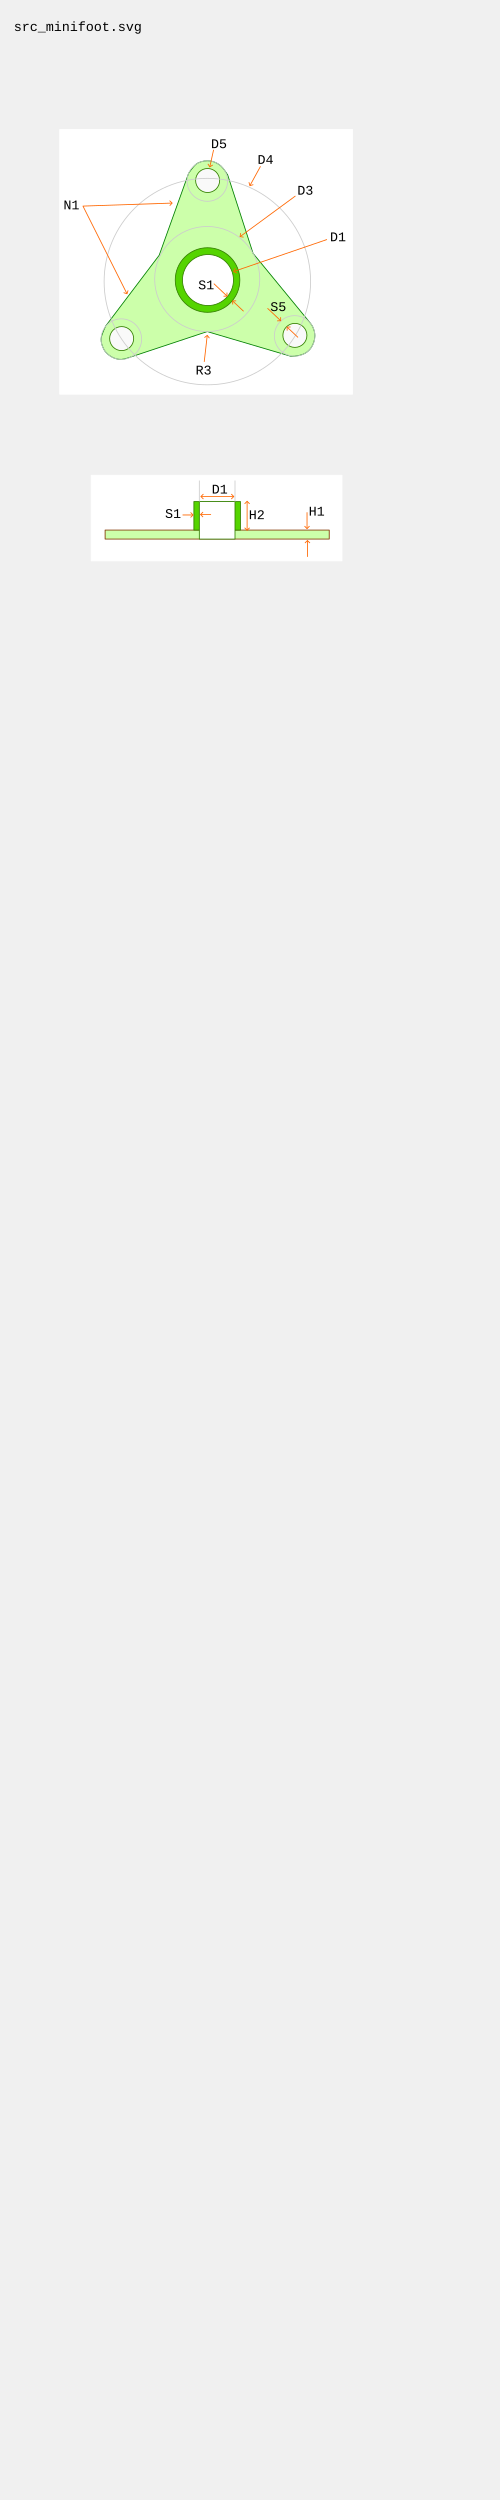
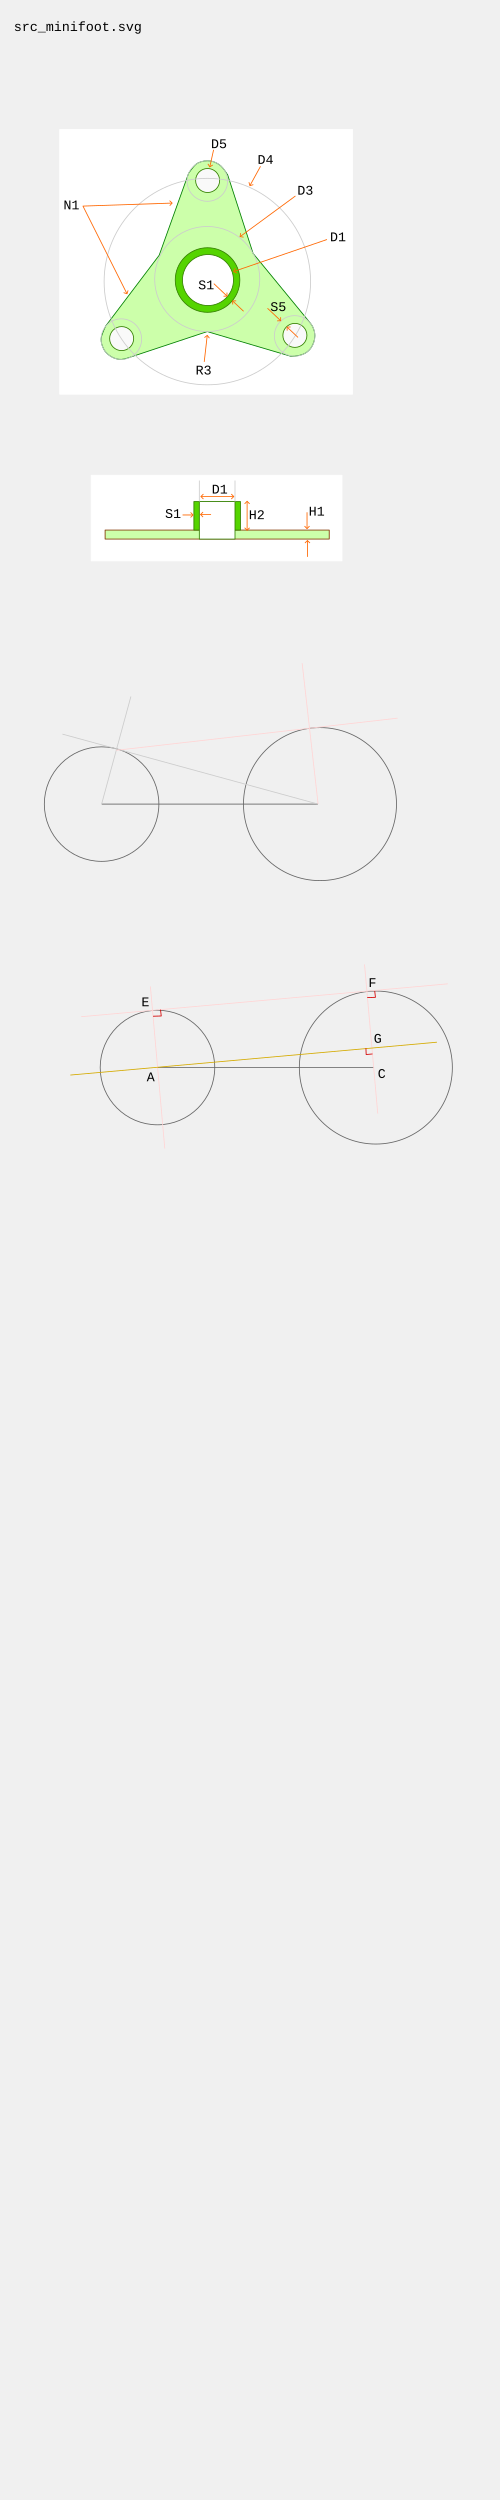
<svg xmlns="http://www.w3.org/2000/svg" width="600" height="3000" viewBox="0 0 158.75 793.75" version="1.1" id="svg1">
  <defs id="defs1">
+     <rect x="278.005" y="1477.647" width="70.099" height="45.405" id="rect28" />
+     <rect x="270.836" y="1438.614" width="75.675" height="66.116" id="rect27" />
+     <rect x="268.446" y="1445.784" width="99.572" height="50.184" id="rect26" />
+     <rect x="292.343" y="1462.512" width="62.929" height="50.184" id="rect25" />
+     <rect x="374.39" y="1429.852" width="81.251" height="69.302" id="rect24" />
    <rect x="427.053" y="539.672" width="44.147" height="35.588" id="rect22" />
    <rect x="438.315" y="551.835" width="41.894" height="29.281" id="rect21" />
    <rect x="416.692" y="594.63" width="55.859" height="37.39" id="rect20" />
    <rect x="234.699" y="435.161" width="47.3" height="28.831" id="rect17" />
    <rect x="413.088" y="358.58" width="39.192" height="26.128" id="rect16" />
    <rect x="387.861" y="316.235" width="35.588" height="25.677" id="rect15" />
    <marker style="overflow:visible" id="ArrowWide" refX="0" refY="0" orient="auto-start-reverse" markerWidth="1" markerHeight="1" viewBox="0 0 1 1" preserveAspectRatio="xMidYMid">
      <path style="fill:none;stroke:context-stroke;stroke-width:1;stroke-linecap:butt" d="M 3,-3 0,0 3,3" transform="rotate(180,0.125,0)" id="path10" />
    </marker>
    <rect x="76.131" y="236.951" width="45.048" height="33.335" id="rect9" />
    <rect x="253.168" y="163.523" width="34.687" height="22.524" id="rect8" />
    <rect x="309.028" y="182.443" width="44.147" height="25.677" id="rect7" />
    <rect x="356.778" y="219.383" width="46.85" height="30.182" id="rect6" />
    <rect x="395.97" y="275.242" width="44.147" height="31.984" id="rect5" />
    <rect x="0" y="28.031" width="243.361" height="59.885" id="rect1" />
    <marker style="overflow:visible" id="ArrowWide-9" refX="0" refY="0" orient="auto-start-reverse" markerWidth="1" markerHeight="1" viewBox="0 0 1 1" preserveAspectRatio="xMidYMid">
      <path style="fill:none;stroke:context-stroke;stroke-width:1;stroke-linecap:butt" d="M 3,-3 0,0 3,3" transform="rotate(180,0.125,0)" id="path10-3" />
    </marker>
    <marker style="overflow:visible" id="ArrowWide-9-4" refX="0" refY="0" orient="auto-start-reverse" markerWidth="1" markerHeight="1" viewBox="0 0 1 1" preserveAspectRatio="xMidYMid">
      <path style="fill:none;stroke:context-stroke;stroke-width:1;stroke-linecap:butt" d="M 3,-3 0,0 3,3" transform="rotate(180,0.125,0)" id="path10-3-5" />
    </marker>
    <marker style="overflow:visible" id="ArrowWide-0" refX="0" refY="0" orient="auto-start-reverse" markerWidth="1" markerHeight="1" viewBox="0 0 1 1" preserveAspectRatio="xMidYMid">
      <path style="fill:none;stroke:context-stroke;stroke-width:1;stroke-linecap:butt" d="M 3,-3 0,0 3,3" transform="rotate(180,0.125,0)" id="path10-36" />
    </marker>
    <marker style="overflow:visible" id="ArrowWide-3" refX="0" refY="0" orient="auto-start-reverse" markerWidth="1" markerHeight="1" viewBox="0 0 1 1" preserveAspectRatio="xMidYMid">
      <path style="fill:none;stroke:context-stroke;stroke-width:1;stroke-linecap:butt" d="M 3,-3 0,0 3,3" transform="rotate(180,0.125,0)" id="path10-7" />
    </marker>
    <marker style="overflow:visible" id="ArrowWide-7" refX="0" refY="0" orient="auto-start-reverse" markerWidth="1" markerHeight="1" viewBox="0 0 1 1" preserveAspectRatio="xMidYMid">
      <path style="fill:none;stroke:context-stroke;stroke-width:1;stroke-linecap:butt" d="M 3,-3 0,0 3,3" transform="rotate(180,0.125,0)" id="path10-4" />
    </marker>
    <marker style="overflow:visible" id="ArrowWide-3-4" refX="0" refY="0" orient="auto-start-reverse" markerWidth="1" markerHeight="1" viewBox="0 0 1 1" preserveAspectRatio="xMidYMid">
      <path style="fill:none;stroke:context-stroke;stroke-width:1;stroke-linecap:butt" d="M 3,-3 0,0 3,3" transform="rotate(180,0.125,0)" id="path10-7-3" />
    </marker>
    <rect x="387.861" y="316.235" width="35.588" height="25.677" id="rect15-4" />
  </defs>
  <g id="layer1">
    <rect style="fill:#ffffff;stroke:#ffffff;stroke-width:0.265;stroke-linejoin:round" id="rect23" width="79.618" height="27.175" x="28.963" y="150.893" />
    <rect style="fill:#ffffff;stroke:#ffffff;stroke-width:0.265;stroke-linejoin:round" id="rect18" width="92.967" height="84.028" x="18.951" y="41.12" />
    <path style="fill:#ccffaa;stroke:#008000;stroke-width:0.265;stroke-linejoin:round" d="m 80.359,80.457 -8.067,-24.916 c 0,0 -1.258,-2.057 -2.15,-2.842 -0.683,-0.601 -1.509,-1.056 -2.368,-1.356 -0.618,-0.216 -1.287,-0.299 -1.943,-0.3 -0.639,-0.001 -1.284,0.1 -1.895,0.285 -0.576,0.175 -1.158,0.4 -1.634,0.769 -0.996,0.772 -2.413,2.91 -2.413,2.91 L 50.536,81.048 33.606,103.44 c 0,0 -1.45,2.735 -1.509,4.232 -0.044,1.117 0.373,2.238 0.873,3.237 0.266,0.53 0.66,1.002 1.1,1.4 0.633,0.573 1.367,1.061 2.161,1.373 0.726,0.285 1.522,0.453 2.302,0.426 1.072,-0.037 3.117,-0.805 3.117,-0.805 l 24.138,-8.026 26.468,7.82 c 0,0 0.861,0.05 1.285,-0.009 1.134,-0.158 2.314,-0.351 3.31,-0.916 0.823,-0.467 1.557,-1.154 2.052,-1.96 0.649,-1.056 1.036,-2.321 1.074,-3.56 0.03,-0.983 -0.29,-1.966 -0.676,-2.871 -0.189,-0.444 -0.787,-1.215 -0.787,-1.215 z" id="path5" />
    <circle style="fill:#55d400;stroke:#338000;stroke-width:0.265;stroke-linejoin:round" id="path1-3" cx="65.896" cy="88.91" r="10.25" />
    <text xml:space="preserve" transform="matrix(0.2645833,0,0,0.2645833,4.38252,-1.348468)" id="text1" style="font-size:16px;line-height:normal;font-family:'Liberation Mono';-inkscape-font-specification:'Liberation Mono';text-decoration-color:#000000;white-space:pre;shape-inside:url(#rect1);display:inline;fill:#000000;stroke-width:1;-inkscape-stroke:none;stop-color:#000000">
-       <tspan x="0" y="42.268" id="tspan3">src_minifoot.svg</tspan>
+       <tspan x="0" y="42.268" id="tspan1">src_minifoot.svg</tspan>
    </text>
    <circle style="fill:#ffffff;stroke:#338000;stroke-width:0.265;stroke-linejoin:round" id="path1" cx="66.031" cy="88.915" r="8.105" />
    <circle style="fill:#f9f9f9;stroke:#338000;stroke-width:0.265;stroke-linejoin:round" id="path1-36" cx="65.921" cy="57.312" r="3.814" />
    <circle style="fill:none;stroke:#cccccc;stroke-width:0.265;stroke-linejoin:round" id="path1-1-1" cx="65.789" cy="88.59" r="16.686" />
    <circle style="fill:none;stroke:#cccccc;stroke-width:0.265;stroke-linejoin:round" id="path1-1-1-0" cx="65.831" cy="57.478" r="6.436" />
    <circle style="fill:#f9f9f9;stroke:#338000;stroke-width:0.265;stroke-linejoin:round" id="path1-36-9" cx="93.631" cy="106.485" r="3.814" />
    <circle style="fill:none;stroke:#cccccc;stroke-width:0.265;stroke-linejoin:round" id="path1-1-1-0-2" cx="93.541" cy="106.651" r="6.436" />
    <circle style="fill:#f9f9f9;stroke:#338000;stroke-width:0.265;stroke-linejoin:round" id="path1-36-9-3" cx="38.623" cy="107.505" r="3.814" />
    <circle style="fill:none;stroke:#cccccc;stroke-width:0.265;stroke-linejoin:round" id="path1-1-1-0-2-6" cx="38.533" cy="107.672" r="6.436" />
    <path style="fill:none;stroke:#ffb380;stroke-width:0.265;stroke-linejoin:round" d="m 236.471,51.728 10.012,32.181 24.076,28.844" id="path2" />
    <path style="fill:none;stroke:#ffb380;stroke-width:0.265;stroke-linejoin:round" d="m 269.128,120.142 -36.71,-10.727 -35.518,11.681" id="path3" />
    <path style="fill:none;stroke:#ffb380;stroke-width:0.265;stroke-linejoin:round" d="M 228.604,52.92 217.162,85.101 194.993,114.421" id="path4" />
    <circle style="fill:none;stroke:#cccccc;stroke-width:0.265;stroke-linejoin:round" id="path1-1" cx="65.837" cy="89.401" r="32.777" />
    <text xml:space="preserve" transform="scale(0.2645833)" id="text5" style="font-size:16px;line-height:normal;font-family:'Liberation Mono';-inkscape-font-specification:'Liberation Mono';text-decoration-color:#000000;white-space:pre;shape-inside:url(#rect5);display:inline;fill:#000000;stroke-width:1;-inkscape-stroke:none;stop-color:#000000">
-       <tspan x="395.969" y="289.479" id="tspan4">D1</tspan>
+       <tspan x="395.969" y="289.479" id="tspan2">D1</tspan>
    </text>
    <text xml:space="preserve" transform="scale(0.2645833)" id="text6" style="font-size:16px;line-height:normal;font-family:'Liberation Mono';-inkscape-font-specification:'Liberation Mono';text-decoration-color:#000000;white-space:pre;shape-inside:url(#rect6);display:inline;fill:#000000;stroke-width:1;-inkscape-stroke:none;stop-color:#000000">
-       <tspan x="356.777" y="233.619" id="tspan5">D3</tspan>
+       <tspan x="356.777" y="233.619" id="tspan3">D3</tspan>
    </text>
    <text xml:space="preserve" transform="scale(0.2645833)" id="text7" style="font-size:16px;line-height:normal;font-family:'Liberation Mono';-inkscape-font-specification:'Liberation Mono';text-decoration-color:#000000;white-space:pre;shape-inside:url(#rect7);display:inline;fill:#000000;stroke-width:1;-inkscape-stroke:none;stop-color:#000000">
-       <tspan x="309.027" y="196.68" id="tspan6">D4</tspan>
+       <tspan x="309.027" y="196.68" id="tspan4">D4</tspan>
    </text>
    <text xml:space="preserve" transform="scale(0.2645833)" id="text8" style="font-size:16px;line-height:normal;font-family:'Liberation Mono';-inkscape-font-specification:'Liberation Mono';text-decoration-color:#000000;white-space:pre;shape-inside:url(#rect8);display:inline;fill:#000000;stroke-width:1;-inkscape-stroke:none;stop-color:#000000">
-       <tspan x="253.168" y="177.76" id="tspan7">D5</tspan>
+       <tspan x="253.168" y="177.76" id="tspan5">D5</tspan>
    </text>
    <text xml:space="preserve" transform="scale(0.2645833)" id="text9" style="font-size:16px;line-height:normal;font-family:'Liberation Mono';-inkscape-font-specification:'Liberation Mono';text-decoration-color:#000000;white-space:pre;shape-inside:url(#rect9);display:inline;fill:#000000;stroke-width:1;-inkscape-stroke:none;stop-color:#000000">
-       <tspan x="76.131" y="251.188" id="tspan8">N1</tspan>
+       <tspan x="76.131" y="251.188" id="tspan6">N1</tspan>
    </text>
    <path style="fill:#f9f9f9;stroke:#ff6600;stroke-width:0.265;stroke-linejoin:round;marker-start:url(#ArrowWide)" d="M 72.034,93.969 67.885,90.054" id="path9" />
    <path style="fill:#f9f9f9;stroke:#ff6600;stroke-width:0.265;stroke-linejoin:round;marker-start:url(#ArrowWide-9)" d="m 73.905,95.597 3.431,3.235" id="path9-4" />
    <path style="fill:#f9f9f9;stroke:#ff6600;stroke-width:0.265;stroke-linejoin:round;marker-start:url(#ArrowWide-0)" d="m 89.079,101.79 -4.149,-3.914" id="path9-6" />
    <path style="fill:#f9f9f9;stroke:#ff6600;stroke-width:0.265;stroke-linejoin:round;marker-start:url(#ArrowWide-9-4)" d="m 91.188,103.895 3.431,3.235" id="path9-4-3" />
    <path style="fill:#f9f9f9;stroke:#ff6600;stroke-width:0.265;stroke-linejoin:round;marker-end:url(#ArrowWide)" d="M 103.813,76.042 74.255,86.174" id="path11" />
    <path style="fill:#f9f9f9;stroke:#ff6600;stroke-width:0.265;stroke-linejoin:round;marker-end:url(#ArrowWide)" d="M 93.802,62.217 76.281,75.089" id="path12" />
    <path style="fill:#f9f9f9;stroke:#ff6600;stroke-width:0.265;stroke-linejoin:round;marker-end:url(#ArrowWide)" d="m 82.717,52.801 -3.337,6.079" id="path13" />
    <path style="fill:#f9f9f9;stroke:#ff6600;stroke-width:0.265;stroke-linejoin:round;marker-end:url(#ArrowWide)" d="m 67.818,47.556 -1.192,5.363" id="path14" />
    <path style="fill:none;stroke:#ff6600;stroke-width:0.265;stroke-linejoin:round;marker-end:url(#ArrowWide);marker-start:url(#ArrowWide)" d="M 54.588,64.481 26.341,65.435 40.286,93.206" id="path15" />
    <text xml:space="preserve" transform="matrix(0.2645833,0,0,0.2645833,-39.68988,4.409986)" id="text15" style="font-size:16px;line-height:normal;font-family:'Liberation Mono';-inkscape-font-specification:'Liberation Mono';text-decoration-color:#000000;white-space:pre;shape-inside:url(#rect15);display:inline;fill:#000000;stroke-width:1;-inkscape-stroke:none;stop-color:#000000">
-       <tspan x="387.861" y="330.471" id="tspan9">S1</tspan>
+       <tspan x="387.861" y="330.471" id="tspan7">S1</tspan>
    </text>
    <text xml:space="preserve" transform="matrix(0.2645833,0,0,0.2645833,-50.22079,77.00786)" id="text15-4" style="font-size:16px;line-height:normal;font-family:'Liberation Mono';-inkscape-font-specification:'Liberation Mono';text-decoration-color:#000000;white-space:pre;shape-inside:url(#rect15-4);display:inline;fill:#000000;stroke-width:1;-inkscape-stroke:none;stop-color:#000000">
-       <tspan x="387.861" y="330.471" id="tspan10">S1</tspan>
+       <tspan x="387.861" y="330.471" id="tspan8">S1</tspan>
    </text>
    <text xml:space="preserve" transform="matrix(0.2645833,0,0,0.2645833,-23.4802,0.1191888)" id="text16" style="font-size:16px;line-height:normal;font-family:'Liberation Mono';-inkscape-font-specification:'Liberation Mono';text-decoration-color:#000000;white-space:pre;shape-inside:url(#rect16);display:inline;fill:#000000;stroke-width:1;-inkscape-stroke:none;stop-color:#000000">
-       <tspan x="413.088" y="372.817" id="tspan11">S5</tspan>
+       <tspan x="413.088" y="372.817" id="tspan9">S5</tspan>
    </text>
    <text xml:space="preserve" transform="scale(0.2645833)" id="text17" style="font-size:16px;line-height:normal;font-family:'Liberation Mono';-inkscape-font-specification:'Liberation Mono';text-decoration-color:#000000;white-space:pre;shape-inside:url(#rect17);display:inline;fill:#000000;stroke-width:1;-inkscape-stroke:none;stop-color:#000000">
-       <tspan x="234.699" y="449.399" id="tspan12">R3</tspan>
+       <tspan x="234.699" y="449.399" id="tspan10">R3</tspan>
    </text>
    <path style="fill:none;stroke:#ff6600;stroke-width:0.265;stroke-linejoin:round;marker-end:url(#ArrowWide)" d="m 64.839,114.898 0.954,-8.343" id="path17" />
    <rect style="fill:#ccffaa;stroke:#803300;stroke-width:0.265;stroke-linejoin:round" id="rect19" width="71.156" height="2.861" x="33.373" y="168.295" />
    <rect style="fill:#55d400;stroke:#338000;stroke-width:0.265;stroke-linejoin:round" id="rect19-5" width="14.779" height="9.058" x="61.561" y="159.236" />
    <rect style="fill:#ffffff;stroke:#338000;stroke-width:0.265;stroke-linejoin:round" id="rect19-5-5" width="11.323" height="11.919" x="63.289" y="159.236" />
    <path style="fill:#ffffff;stroke:#ff6600;stroke-width:0.265;stroke-linejoin:round;marker-end:url(#ArrowWide)" d="m 97.616,176.809 v -5.125" id="path19" />
    <path style="fill:#ffffff;stroke:#ff6600;stroke-width:0.265;stroke-linejoin:round;marker-end:url(#ArrowWide-3)" d="m 97.483,162.64 v 5.125" id="path19-2" />
-     <text xml:space="preserve" transform="matrix(0.2645833,0,0,0.2645833,-12.23734,2.602526)" id="text19" style="font-size:16px;line-height:normal;font-family:'Liberation Mono';-inkscape-font-specification:'Liberation Mono';text-decoration-color:#000000;white-space:pre;shape-inside:url(#rect20);fill:#000000;stroke-width:1;-inkscape-stroke:none;stop-color:#000000">
-       <tspan x="416.691" y="608.867" id="tspan13">H1</tspan>
+     <text xml:space="preserve" transform="matrix(0.2645833,0,0,0.2645833,-12.23734,2.602526)" id="text19" style="font-size:16px;line-height:normal;font-family:'Liberation Mono';-inkscape-font-specification:'Liberation Mono';text-decoration-color:#000000;white-space:pre;shape-inside:url(#rect20);display:inline;fill:#000000;stroke-width:1;-inkscape-stroke:none;stop-color:#000000">
+       <tspan x="416.691" y="608.867" id="tspan11">H1</tspan>
    </text>
    <path style="fill:#ffffff;stroke:#ff6600;stroke-width:0.265;stroke-linejoin:round;marker-start:url(#ArrowWide);marker-end:url(#ArrowWide)" d="m 78.457,168.295 v -9.058" id="path20" />
-     <text xml:space="preserve" transform="matrix(0.2645833,0,0,0.2645833,-36.98443,15.05098)" id="text20" style="font-size:16px;line-height:normal;font-family:'Liberation Mono';-inkscape-font-specification:'Liberation Mono';text-decoration-color:#000000;white-space:pre;shape-inside:url(#rect21);fill:#000000;stroke-width:1;-inkscape-stroke:none;stop-color:#000000">
-       <tspan x="438.314" y="566.07" id="tspan14">H2</tspan>
+     <text xml:space="preserve" transform="matrix(0.2645833,0,0,0.2645833,-36.98443,15.05098)" id="text20" style="font-size:16px;line-height:normal;font-family:'Liberation Mono';-inkscape-font-specification:'Liberation Mono';text-decoration-color:#000000;white-space:pre;shape-inside:url(#rect21);display:inline;fill:#000000;stroke-width:1;-inkscape-stroke:none;stop-color:#000000">
+       <tspan x="438.314" y="566.07" id="tspan12">H2</tspan>
    </text>
    <path style="fill:#ffffff;stroke:#ff6600;stroke-width:0.265;stroke-linejoin:round;marker-start:url(#ArrowWide);marker-end:url(#ArrowWide)" d="M 63.862,157.649 H 74.159" id="path21" />
-     <text xml:space="preserve" transform="matrix(0.2645833,0,0,0.2645833,-45.76851,10.15047)" id="text21" style="font-size:16px;line-height:normal;font-family:'Liberation Mono';-inkscape-font-specification:'Liberation Mono';text-decoration-color:#000000;white-space:pre;shape-inside:url(#rect22);fill:#000000;stroke-width:1;-inkscape-stroke:none;stop-color:#000000">
-       <tspan x="427.053" y="553.908" id="tspan15">D1</tspan>
+     <text xml:space="preserve" transform="matrix(0.2645833,0,0,0.2645833,-45.76851,10.15047)" id="text21" style="font-size:16px;line-height:normal;font-family:'Liberation Mono';-inkscape-font-specification:'Liberation Mono';text-decoration-color:#000000;white-space:pre;shape-inside:url(#rect22);display:inline;fill:#000000;stroke-width:1;-inkscape-stroke:none;stop-color:#000000">
+       <tspan x="427.053" y="553.908" id="tspan13">D1</tspan>
    </text>
    <path style="fill:#ffffff;stroke:#ff6600;stroke-width:0.265;stroke-linejoin:round;marker-end:url(#ArrowWide-7)" d="m 57.964,163.497 h 3.271" id="path19-8" />
    <path style="fill:#ffffff;stroke:#ff6600;stroke-width:0.265;stroke-linejoin:round;marker-end:url(#ArrowWide-3-4)" d="M 67.008,163.364 H 63.737" id="path19-2-6" />
    <path style="fill:#ffffff;stroke:#cccccc;stroke-width:0.265;stroke-linejoin:round" d="M 63.289,159.236 V 152.562" id="path22" />
    <path style="fill:#ffffff;stroke:#cccccc;stroke-width:0.265;stroke-linejoin:round" d="M 74.612,159.236 V 152.562" id="path22-8" />
+     <path style="fill:#ffffff;stroke:#666666;stroke-width:0.265;stroke-linejoin:round" d="M 32.3,255.302 H 100.953" id="path6" />
+     <circle style="fill:none;stroke:#666666;stroke-width:0.265;stroke-linejoin:round" id="path7" cx="101.595" cy="255.302" r="24.292" />
+     <circle style="fill:none;stroke:#666666;stroke-width:0.265;stroke-linejoin:round" id="path7-3" cx="32.259" cy="255.302" r="18.182" />
+     <path style="fill:none;stroke:#cccccc;stroke-width:0.265;stroke-linejoin:round" d="M 100.953,255.302 19.821,233.083" id="path8" />
+     <path style="fill:none;stroke:#cccccc;stroke-width:0.265;stroke-linejoin:round" d="M 41.562,221.133 32.265,255.284" id="path8-1" />
+     <path style="fill:none;stroke:#ffd5d5;stroke-width:0.265;stroke-linejoin:round" d="m 36.913,238.209 89.315,-10.193" id="path16" />
+     <path style="fill:none;stroke:#ffd5d5;stroke-width:0.265;stroke-linejoin:round" d="M 100.997,255.288 95.933,210.575" id="path16-3" />
+     <path style="fill:#ffffff;stroke:#666666;stroke-width:0.265;stroke-linejoin:round" d="M 50.038,338.945 H 118.691" id="path6-6" />
+     <circle style="fill:none;stroke:#666666;stroke-width:0.265;stroke-linejoin:round" id="path7-1" cx="119.333" cy="338.945" r="24.292" />
+     <circle style="fill:none;stroke:#666666;stroke-width:0.265;stroke-linejoin:round" id="path7-3-8" cx="49.997" cy="338.945" r="18.182" />
+     <path style="fill:none;stroke:#ffd5d5;stroke-width:0.265;stroke-linejoin:round" d="M 25.782,322.799 142.175,312.367" id="path18" />
+     <path style="fill:none;stroke:#ffd5d5;stroke-width:0.265;stroke-linejoin:round" d="M 52.325,364.684 47.751,313.207" id="path18-9" />
+     <path style="fill:none;stroke:#ffd5d5;stroke-width:0.265;stroke-linejoin:round" d="m 119.939,353.578 -4.204,-47.375" id="path18-9-7" />
+     <path style="fill:none;stroke:#d4aa00;stroke-width:0.265;stroke-linejoin:round" d="M 22.334,341.33 138.727,330.898" id="path18-93" />
+     <path style="fill:none;stroke:#d40000;stroke-width:0.265;stroke-linejoin:round" d="m 48.584,322.65 2.608,-0.074 -0.224,-2.012" id="path23" />
+     <path style="fill:none;stroke:#d40000;stroke-width:0.265;stroke-linejoin:round" d="m 116.589,316.724 2.608,-0.074 -0.224,-2.012" id="path23-8" />
+     <path style="fill:none;stroke:#d40000;stroke-width:0.265;stroke-linejoin:round" d="m 116.18,332.794 0.074,2.011 2.012,-0.172" id="path23-6" />
+     <text xml:space="preserve" transform="matrix(0.2645833,0,0,0.2645833,20.86529,-39.83373)" id="text23" style="font-size:16px;line-height:normal;font-family:'Liberation Mono';-inkscape-font-specification:'Liberation Mono';text-decoration-color:#000000;white-space:pre;shape-inside:url(#rect24);fill:#000000;stroke-width:1;-inkscape-stroke:none;stop-color:#000000">
+       <tspan x="374.391" y="1444.088" id="tspan14">C</tspan>
+     </text>
+     <text xml:space="preserve" transform="matrix(0.2645833,0,0,0.2645833,-30.77103,-47.42111)" id="text24" style="font-size:16px;line-height:normal;font-family:'Liberation Mono';-inkscape-font-specification:'Liberation Mono';text-decoration-color:#000000;white-space:pre;shape-inside:url(#rect25);fill:#000000;stroke-width:1;-inkscape-stroke:none;stop-color:#000000">
+       <tspan x="292.344" y="1476.748" id="tspan15">A</tspan>
+     </text>
+     <text xml:space="preserve" transform="matrix(0.2645833,0,0,0.2645833,-26.1343,-66.81107)" id="text25" style="font-size:16px;line-height:normal;font-family:'Liberation Mono';-inkscape-font-specification:'Liberation Mono';text-decoration-color:#000000;white-space:pre;shape-inside:url(#rect26);fill:#000000;stroke-width:1;-inkscape-stroke:none;stop-color:#000000">
+       <tspan x="268.445" y="1460.02" id="tspan16">E</tspan>
+     </text>
+     <text xml:space="preserve" transform="matrix(0.2645833,0,0,0.2645833,45.3135,-71.02628)" id="text26" style="font-size:16px;line-height:normal;font-family:'Liberation Mono';-inkscape-font-specification:'Liberation Mono';text-decoration-color:#000000;white-space:pre;shape-inside:url(#rect27);fill:#000000;stroke-width:1;-inkscape-stroke:none;stop-color:#000000">
+       <tspan x="270.836" y="1452.852" id="tspan17">F</tspan>
+     </text>
+     <text xml:space="preserve" transform="matrix(0.2645833,0,0,0.2645833,45.10274,-63.64966)" id="text27" style="font-size:16px;line-height:normal;font-family:'Liberation Mono';-inkscape-font-specification:'Liberation Mono';text-decoration-color:#000000;white-space:pre;shape-inside:url(#rect28);fill:#000000;stroke-width:1;-inkscape-stroke:none;stop-color:#000000">
+       <tspan x="278.004" y="1491.883" id="tspan18">G</tspan>
+     </text>
  </g>
</svg>
